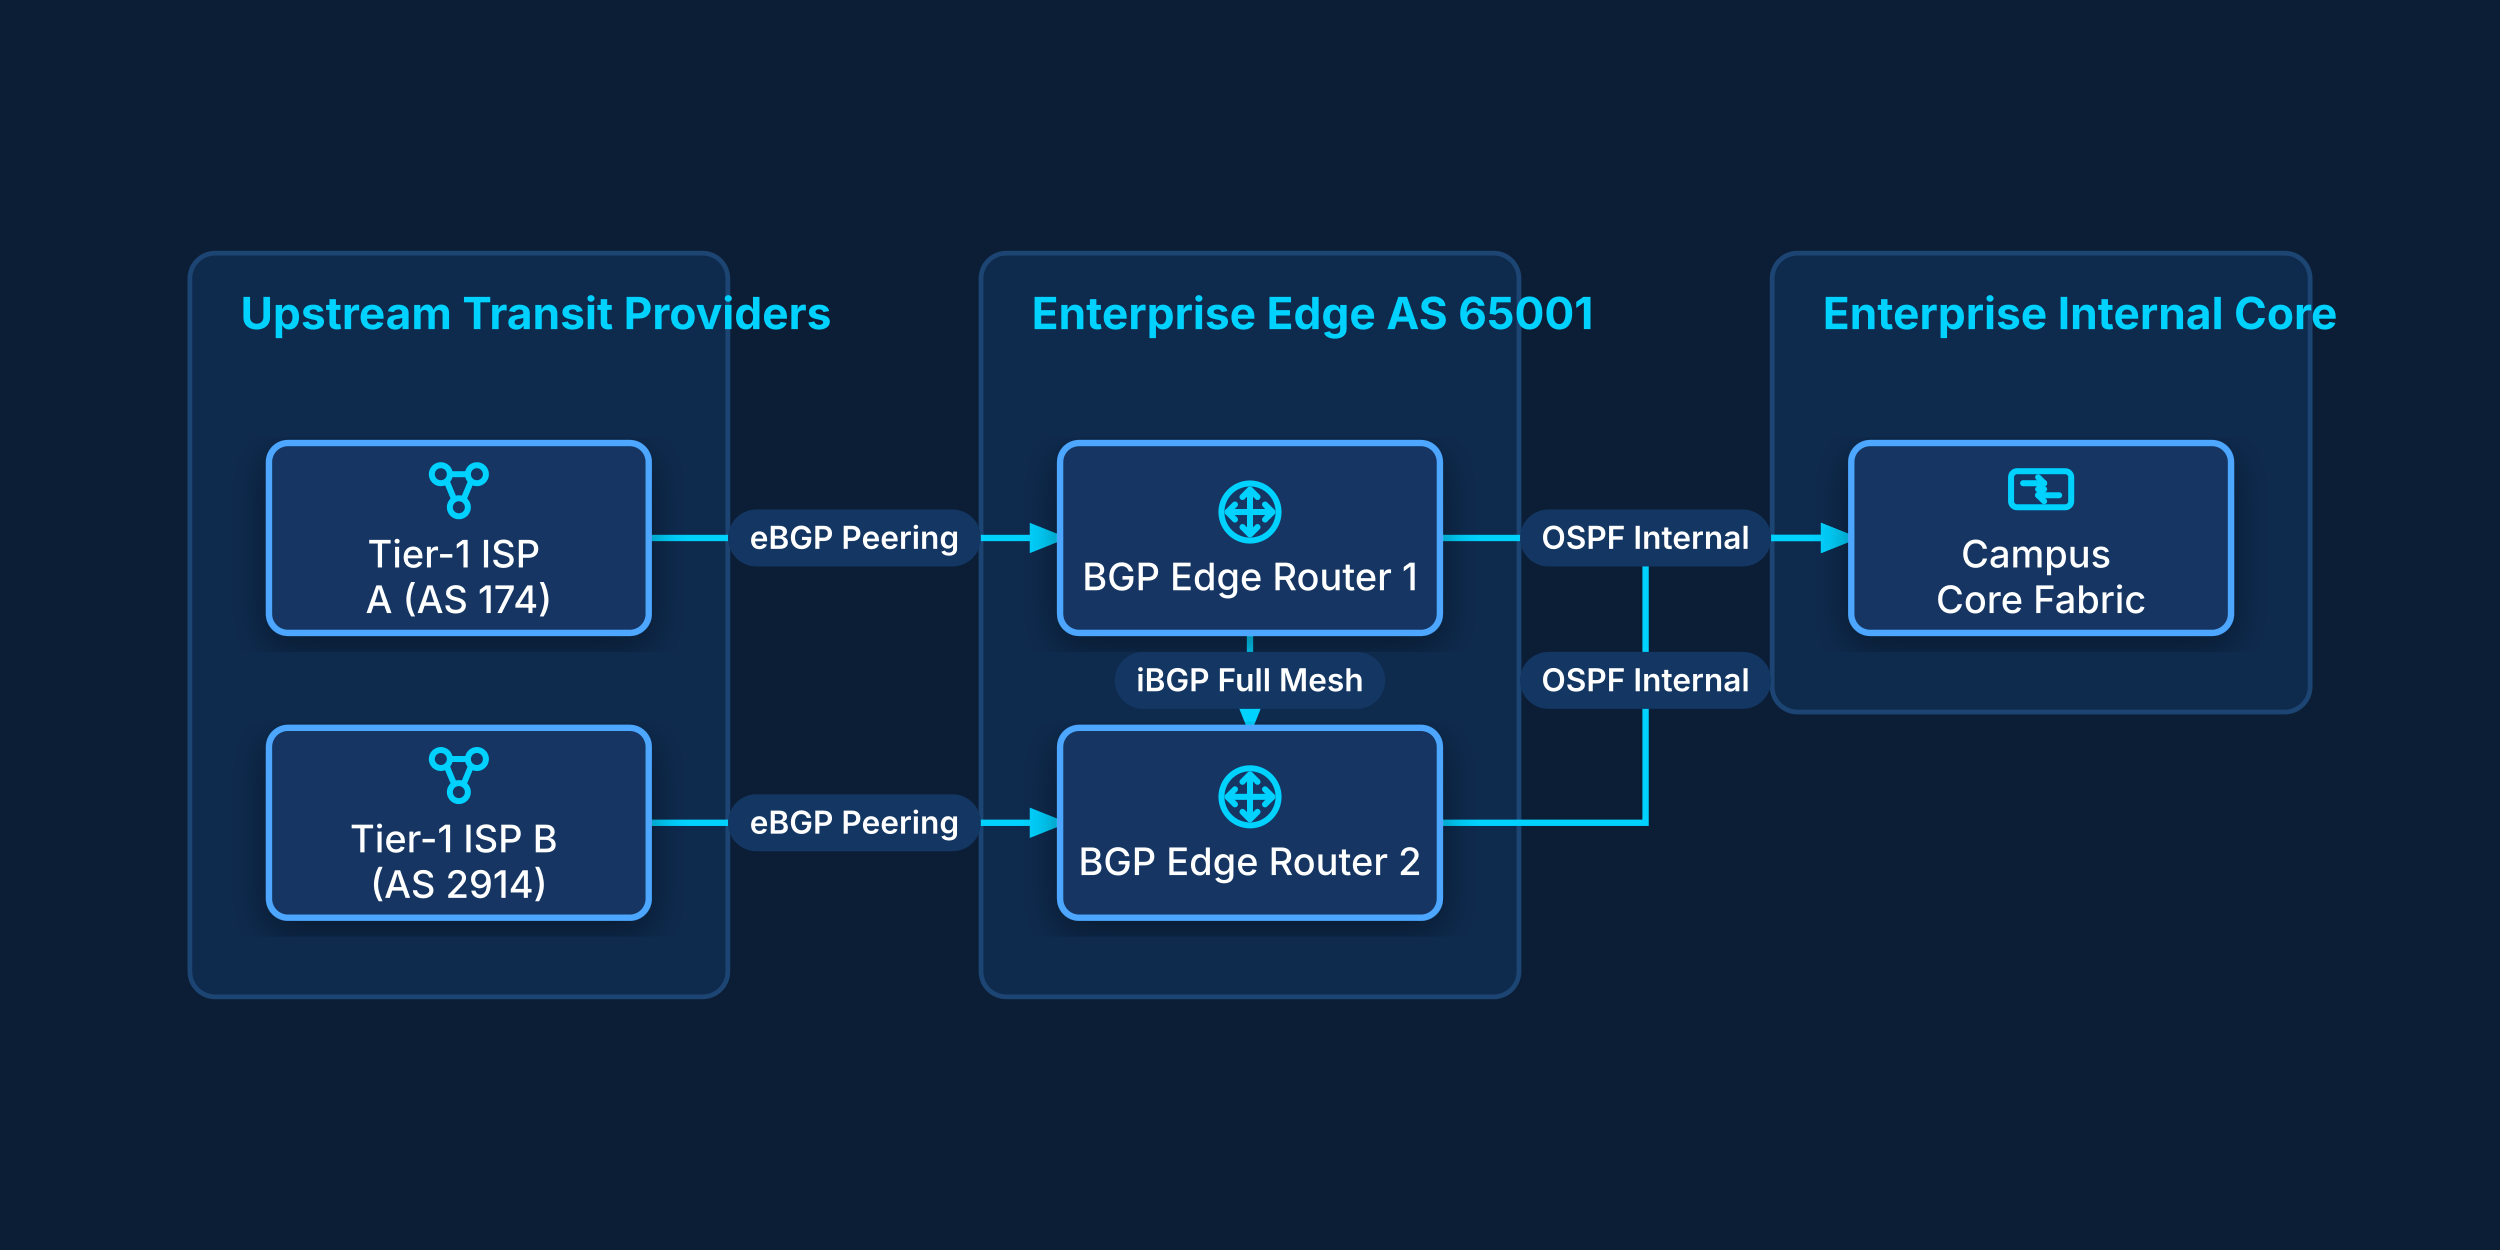
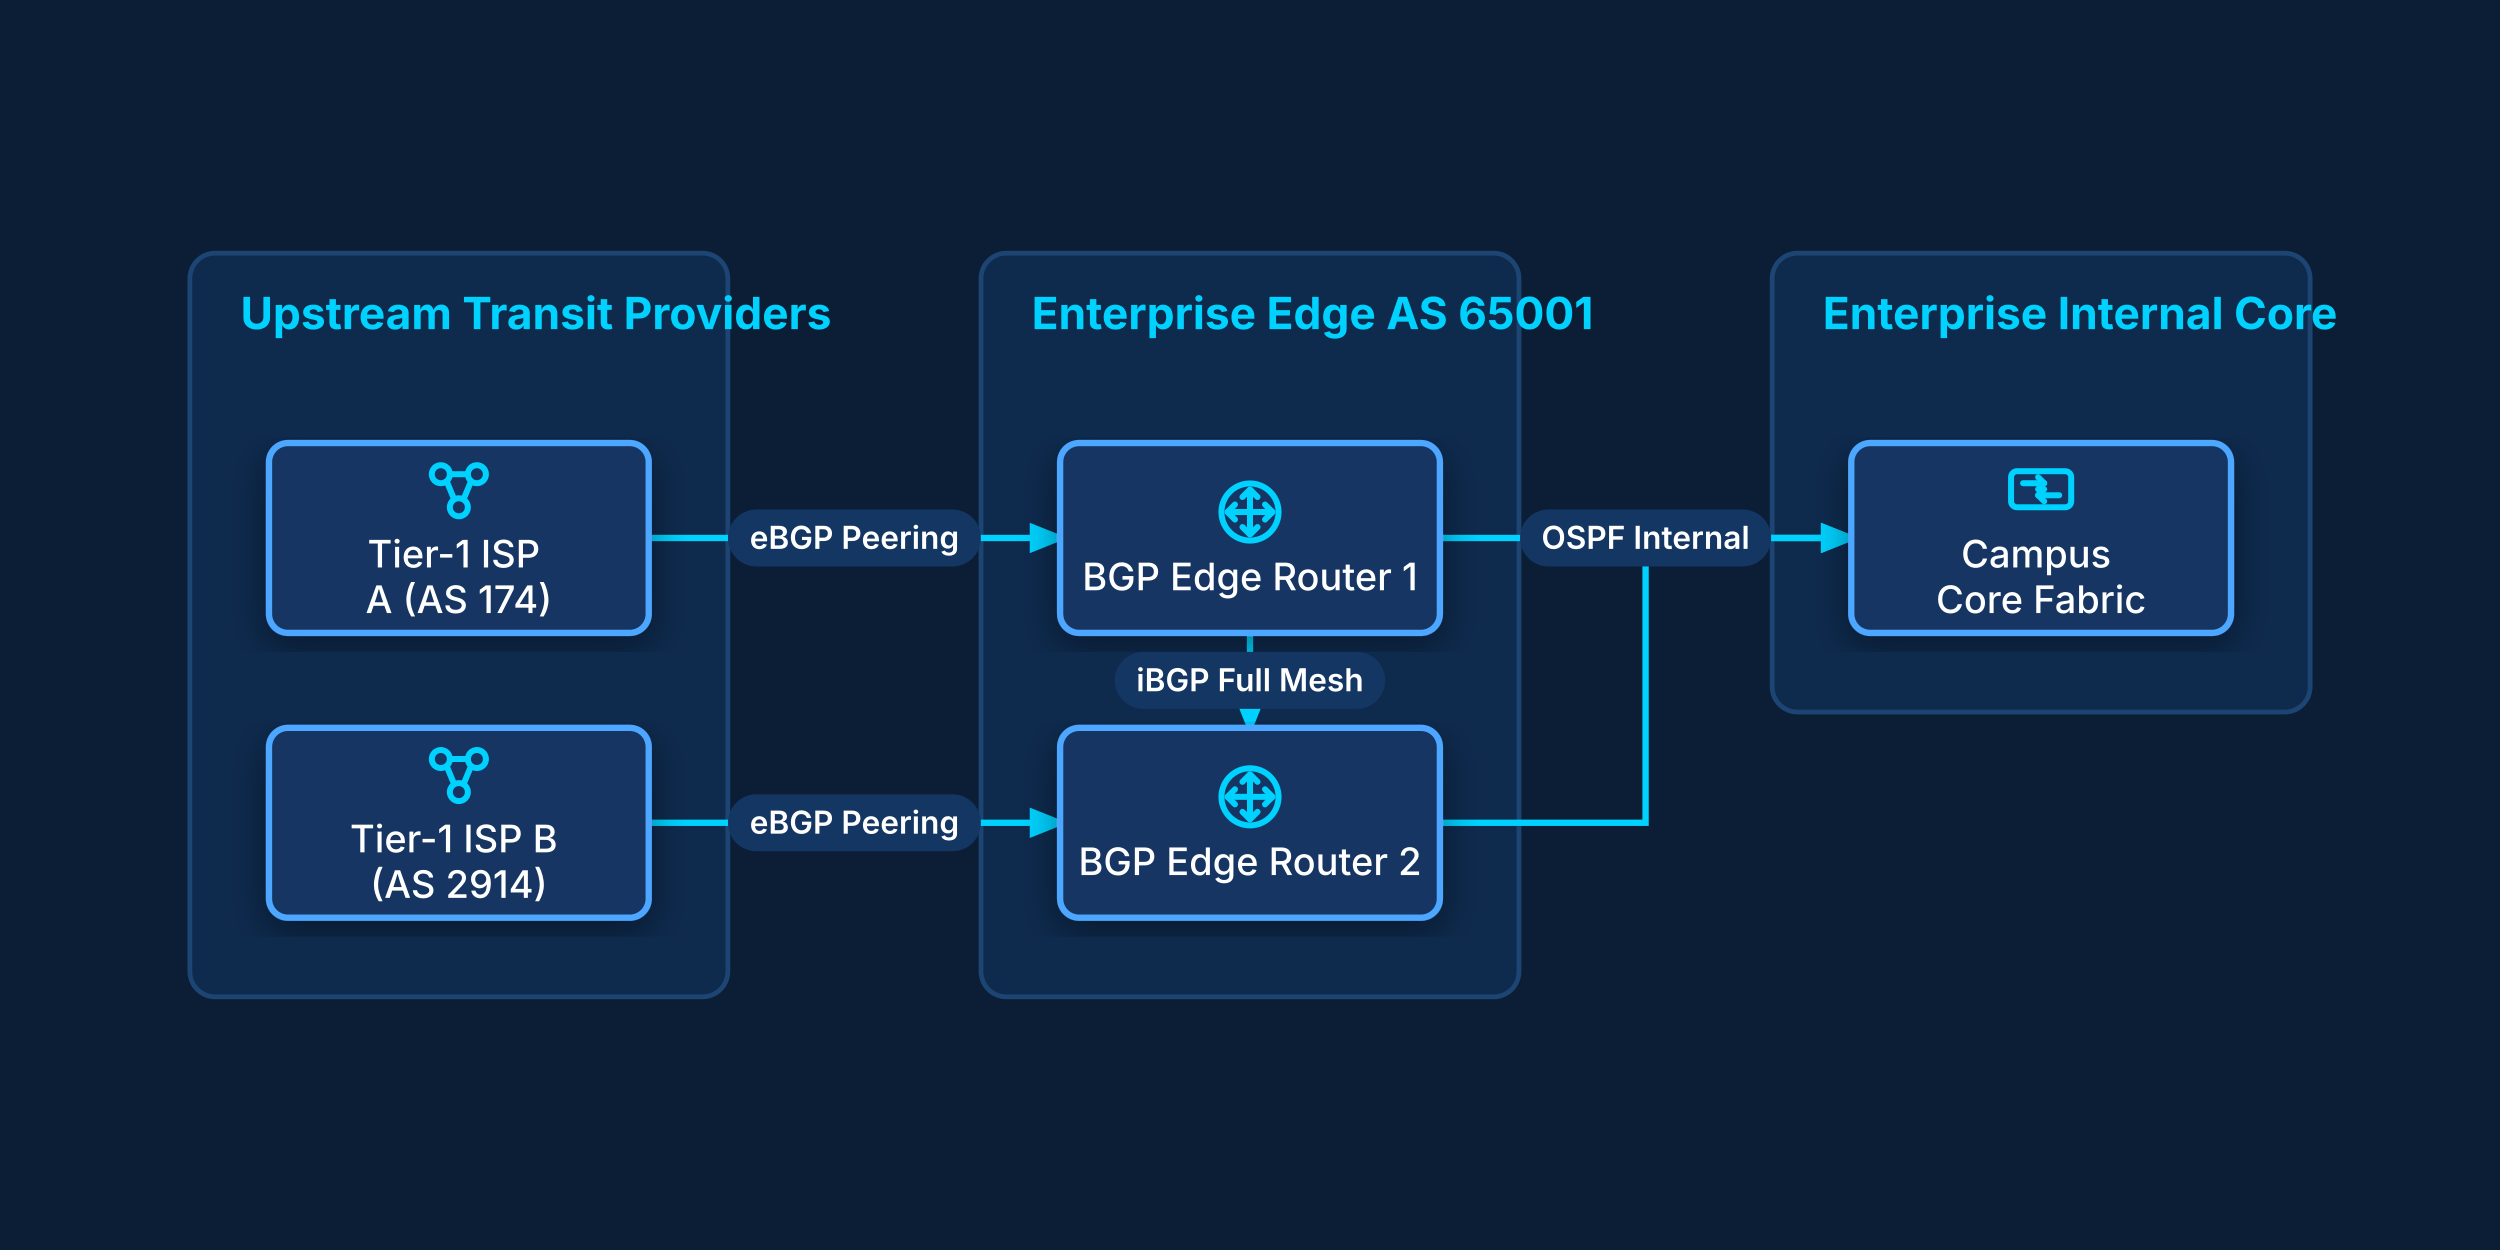
<svg xmlns="http://www.w3.org/2000/svg" viewBox="0 0 790 395" width="790" height="395">
  <defs>
    <marker id="arrow" viewBox="0 0 10 10" refX="8" refY="5" markerWidth="6" markerHeight="6" orient="auto-start-reverse">
      <path d="M 0 1 L 10 5 L 0 9 z" fill="#00D2FF" />
    </marker>
    <marker id="arrow-tail" viewBox="0 0 10 10" refX="2" refY="5" markerWidth="6" markerHeight="6" orient="auto">
      <path d="M 10 1 L 0 5 L 10 9 z" fill="#00D2FF" />
    </marker>
    <filter id="shadow" x="-10%" y="-10%" width="120%" height="120%">
      <feDropShadow dx="0" dy="4" stdDeviation="6" flood-color="#000000" flood-opacity="0.4" />
    </filter>
  </defs>
  <rect width="100%" height="100%" fill="#0B1E36" />
  <g id="group_1">
    <rect x="60.0" y="80.0" width="170.0" height="235.0" rx="8" fill="#0E2A4D" stroke="#1D4573" stroke-width="1.5" />
    <text x="76" y="104" fill="#00D2FF" font-family="Inter, -apple-system, BlinkMacSystemFont, 'Segoe UI', Roboto, sans-serif" font-size="14" font-weight="700" text-anchor="start">Upstream Transit Providers</text>
  </g>
  <g id="group_2">
    <rect x="310.0" y="80.0" width="170.0" height="235.0" rx="8" fill="#0E2A4D" stroke="#1D4573" stroke-width="1.5" />
    <text x="326" y="104" fill="#00D2FF" font-family="Inter, -apple-system, BlinkMacSystemFont, 'Segoe UI', Roboto, sans-serif" font-size="14" font-weight="700" text-anchor="start">Enterprise Edge AS 65001</text>
  </g>
  <g id="group_3">
    <rect x="560.0" y="80.0" width="170.0" height="145.0" rx="8" fill="#0E2A4D" stroke="#1D4573" stroke-width="1.5" />
    <text x="576" y="104" fill="#00D2FF" font-family="Inter, -apple-system, BlinkMacSystemFont, 'Segoe UI', Roboto, sans-serif" font-size="14" font-weight="700" text-anchor="start">Enterprise Internal Core</text>
  </g>
  <path d="M 205.0 170.0 L 335.0 170.0" fill="none" stroke="#00D2FF" stroke-width="2" marker-end="url(#arrow)" />
  <path d="M 205.0 260.0 L 335.0 260.0" fill="none" stroke="#00D2FF" stroke-width="2" marker-end="url(#arrow)" />
  <path d="M 395.0 200.0 L 395.0 230.0" fill="none" stroke="#00D2FF" stroke-width="2" marker-end="url(#arrow)" />
  <path d="M 455.0 170.0 L 585.0 170.0" fill="none" stroke="#00D2FF" stroke-width="2" marker-end="url(#arrow)" />
  <path d="M 455.0 260.0 L 520.0 260.0 L 520.0 170.0 L 585.0 170.0" fill="none" stroke="#00D2FF" stroke-width="2" marker-end="url(#arrow)" />
  <g class="badge">
    <rect x="230.037" y="161.0" width="79.926" height="18.0" rx="9.0" fill="#133663" />
    <text x="270" y="173.44" fill="#FFFFFF" font-family="Inter, -apple-system, BlinkMacSystemFont, 'Segoe UI', Roboto, sans-serif" font-size="10" font-weight="600" text-anchor="middle">eBGP Peering</text>
  </g>
  <g class="badge">
    <rect x="230.037" y="251.0" width="79.926" height="18.0" rx="9.0" fill="#133663" />
    <text x="270" y="263.44" fill="#FFFFFF" font-family="Inter, -apple-system, BlinkMacSystemFont, 'Segoe UI', Roboto, sans-serif" font-size="10" font-weight="600" text-anchor="middle">eBGP Peering</text>
  </g>
  <g class="badge">
    <rect x="352.269" y="206.0" width="85.463" height="18.0" rx="9.0" fill="#133663" />
    <text x="395" y="218.44" fill="#FFFFFF" font-family="Inter, -apple-system, BlinkMacSystemFont, 'Segoe UI', Roboto, sans-serif" font-size="10" font-weight="600" text-anchor="middle">iBGP Full Mesh</text>
  </g>
  <g class="badge">
    <rect x="480.32" y="161.0" width="79.359" height="18.0" rx="9.0" fill="#133663" />
    <text x="520" y="173.44" fill="#FFFFFF" font-family="Inter, -apple-system, BlinkMacSystemFont, 'Segoe UI', Roboto, sans-serif" font-size="10" font-weight="600" text-anchor="middle">OSPF Internal</text>
-   </g>
-   <g class="badge">
-     <rect x="480.32" y="206.0" width="79.359" height="18.0" rx="9.0" fill="#133663" />
-     <text x="520" y="218.44" fill="#FFFFFF" font-family="Inter, -apple-system, BlinkMacSystemFont, 'Segoe UI', Roboto, sans-serif" font-size="10" font-weight="600" text-anchor="middle">OSPF Internal</text>
  </g>
  <g id="isp1" filter="url(#shadow)">
    <rect x="85.0" y="140.0" width="120.0" height="60.0" rx="6.0" fill="#133663" stroke="#4DA6FF" stroke-width="2.0" />
    <g class="icon icon-bgp" transform="translate(133.6, 143.2) scale(0.95)">
      <circle cx="6" cy="7" r="3" fill="none" stroke="#00D2FF" stroke-width="2.0" />
      <circle cx="18" cy="7" r="3" fill="none" stroke="#00D2FF" stroke-width="2.0" />
      <circle cx="12" cy="18" r="3" fill="none" stroke="#00D2FF" stroke-width="2.0" />
      <line x1="9" y1="7" x2="15" y2="7" stroke="#00D2FF" stroke-width="2.0" />
      <line x1="8" y1="9.5" x2="10.5" y2="15.5" stroke="#00D2FF" stroke-width="2.0" />
      <line x1="16" y1="9.5" x2="13.5" y2="15.5" stroke="#00D2FF" stroke-width="2.0" />
    </g>
    <text x="145" y="179.33" text-anchor="middle" fill="#FFFFFF" font-family="Inter, -apple-system, BlinkMacSystemFont, 'Segoe UI', Roboto, sans-serif" font-size="12" font-weight="500">
      <tspan x="145" dy="0">Tier-1 ISP</tspan>
      <tspan x="145" dy="14.4">A (AS 174)</tspan>
    </text>
  </g>
  <g id="isp2" filter="url(#shadow)">
    <rect x="85.0" y="230.0" width="120.0" height="60.0" rx="6.0" fill="#133663" stroke="#4DA6FF" stroke-width="2.0" />
    <g class="icon icon-bgp" transform="translate(133.6, 233.2) scale(0.95)">
      <circle cx="6" cy="7" r="3" fill="none" stroke="#00D2FF" stroke-width="2.0" />
      <circle cx="18" cy="7" r="3" fill="none" stroke="#00D2FF" stroke-width="2.0" />
      <circle cx="12" cy="18" r="3" fill="none" stroke="#00D2FF" stroke-width="2.0" />
      <line x1="9" y1="7" x2="15" y2="7" stroke="#00D2FF" stroke-width="2.0" />
      <line x1="8" y1="9.5" x2="10.5" y2="15.5" stroke="#00D2FF" stroke-width="2.0" />
      <line x1="16" y1="9.5" x2="13.5" y2="15.5" stroke="#00D2FF" stroke-width="2.0" />
    </g>
    <text x="145" y="269.33" text-anchor="middle" fill="#FFFFFF" font-family="Inter, -apple-system, BlinkMacSystemFont, 'Segoe UI', Roboto, sans-serif" font-size="12" font-weight="500">
      <tspan x="145" dy="0">Tier-1 ISP B</tspan>
      <tspan x="145" dy="14.4">(AS 2914)</tspan>
    </text>
  </g>
  <g id="edge1" filter="url(#shadow)">
    <rect x="335.0" y="140.0" width="120.0" height="60.0" rx="6.0" fill="#133663" stroke="#4DA6FF" stroke-width="2.0" />
    <g class="icon icon-core_router" transform="translate(383.6, 150.4) scale(0.95)">
      <circle cx="12" cy="12" r="9.5" fill="none" stroke="#00D2FF" stroke-width="2.0" />
      <line x1="12" y1="4.5" x2="12" y2="19.5" stroke="#00D2FF" stroke-width="2.0" />
      <polyline points="9.5,7 12,4.5 14.5,7" fill="none" stroke="#00D2FF" stroke-width="2.0" stroke-linecap="round" stroke-linejoin="round" />
      <polyline points="9.5,17 12,19.5 14.5,17" fill="none" stroke="#00D2FF" stroke-width="2.0" stroke-linecap="round" stroke-linejoin="round" />
      <line x1="4.5" y1="12" x2="19.5" y2="12" stroke="#00D2FF" stroke-width="2.0" />
      <polyline points="7,9.5 4.5,12 7,14.5" fill="none" stroke="#00D2FF" stroke-width="2.0" stroke-linecap="round" stroke-linejoin="round" />
      <polyline points="17,9.5 19.5,12 17,14.5" fill="none" stroke="#00D2FF" stroke-width="2.0" stroke-linecap="round" stroke-linejoin="round" />
    </g>
    <text x="395" y="186.53" fill="#FFFFFF" font-family="Inter, -apple-system, BlinkMacSystemFont, 'Segoe UI', Roboto, sans-serif" font-size="12" font-weight="500" text-anchor="middle">BGP Edge Router 1</text>
  </g>
  <g id="edge2" filter="url(#shadow)">
    <rect x="335.0" y="230.0" width="120.0" height="60.0" rx="6.0" fill="#133663" stroke="#4DA6FF" stroke-width="2.0" />
    <g class="icon icon-core_router" transform="translate(383.6, 240.4) scale(0.95)">
      <circle cx="12" cy="12" r="9.5" fill="none" stroke="#00D2FF" stroke-width="2.0" />
      <line x1="12" y1="4.5" x2="12" y2="19.5" stroke="#00D2FF" stroke-width="2.0" />
      <polyline points="9.5,7 12,4.5 14.5,7" fill="none" stroke="#00D2FF" stroke-width="2.0" stroke-linecap="round" stroke-linejoin="round" />
      <polyline points="9.5,17 12,19.5 14.5,17" fill="none" stroke="#00D2FF" stroke-width="2.0" stroke-linecap="round" stroke-linejoin="round" />
      <line x1="4.5" y1="12" x2="19.5" y2="12" stroke="#00D2FF" stroke-width="2.0" />
      <polyline points="7,9.5 4.5,12 7,14.5" fill="none" stroke="#00D2FF" stroke-width="2.0" stroke-linecap="round" stroke-linejoin="round" />
      <polyline points="17,9.5 19.5,12 17,14.5" fill="none" stroke="#00D2FF" stroke-width="2.0" stroke-linecap="round" stroke-linejoin="round" />
    </g>
    <text x="395" y="276.53" fill="#FFFFFF" font-family="Inter, -apple-system, BlinkMacSystemFont, 'Segoe UI', Roboto, sans-serif" font-size="12" font-weight="500" text-anchor="middle">BGP Edge Router 2</text>
  </g>
  <g id="core_fabric" filter="url(#shadow)">
    <rect x="585.0" y="140.0" width="120.0" height="60.0" rx="6.0" fill="#133663" stroke="#4DA6FF" stroke-width="2.0" />
    <g class="icon icon-switch" transform="translate(633.6, 143.2) scale(0.95)">
      <rect x="2" y="6" width="20" height="12" rx="2" fill="none" stroke="#00D2FF" stroke-width="2.0" />
      <line x1="6" y1="10" x2="13" y2="10" stroke="#00D2FF" stroke-width="2.0" stroke-linecap="round" />
      <polyline points="11,8 13,10 11,12" fill="none" stroke="#00D2FF" stroke-width="2.0" stroke-linecap="round" stroke-linejoin="round" />
      <line x1="18" y1="14" x2="11" y2="14" stroke="#00D2FF" stroke-width="2.0" stroke-linecap="round" />
      <polyline points="13,12 11,14 13,16" fill="none" stroke="#00D2FF" stroke-width="2.0" stroke-linecap="round" stroke-linejoin="round" />
    </g>
    <text x="645" y="179.33" text-anchor="middle" fill="#FFFFFF" font-family="Inter, -apple-system, BlinkMacSystemFont, 'Segoe UI', Roboto, sans-serif" font-size="12" font-weight="500">
      <tspan x="645" dy="0">Campus</tspan>
      <tspan x="645" dy="14.4">Core Fabric</tspan>
    </text>
  </g>
</svg>
